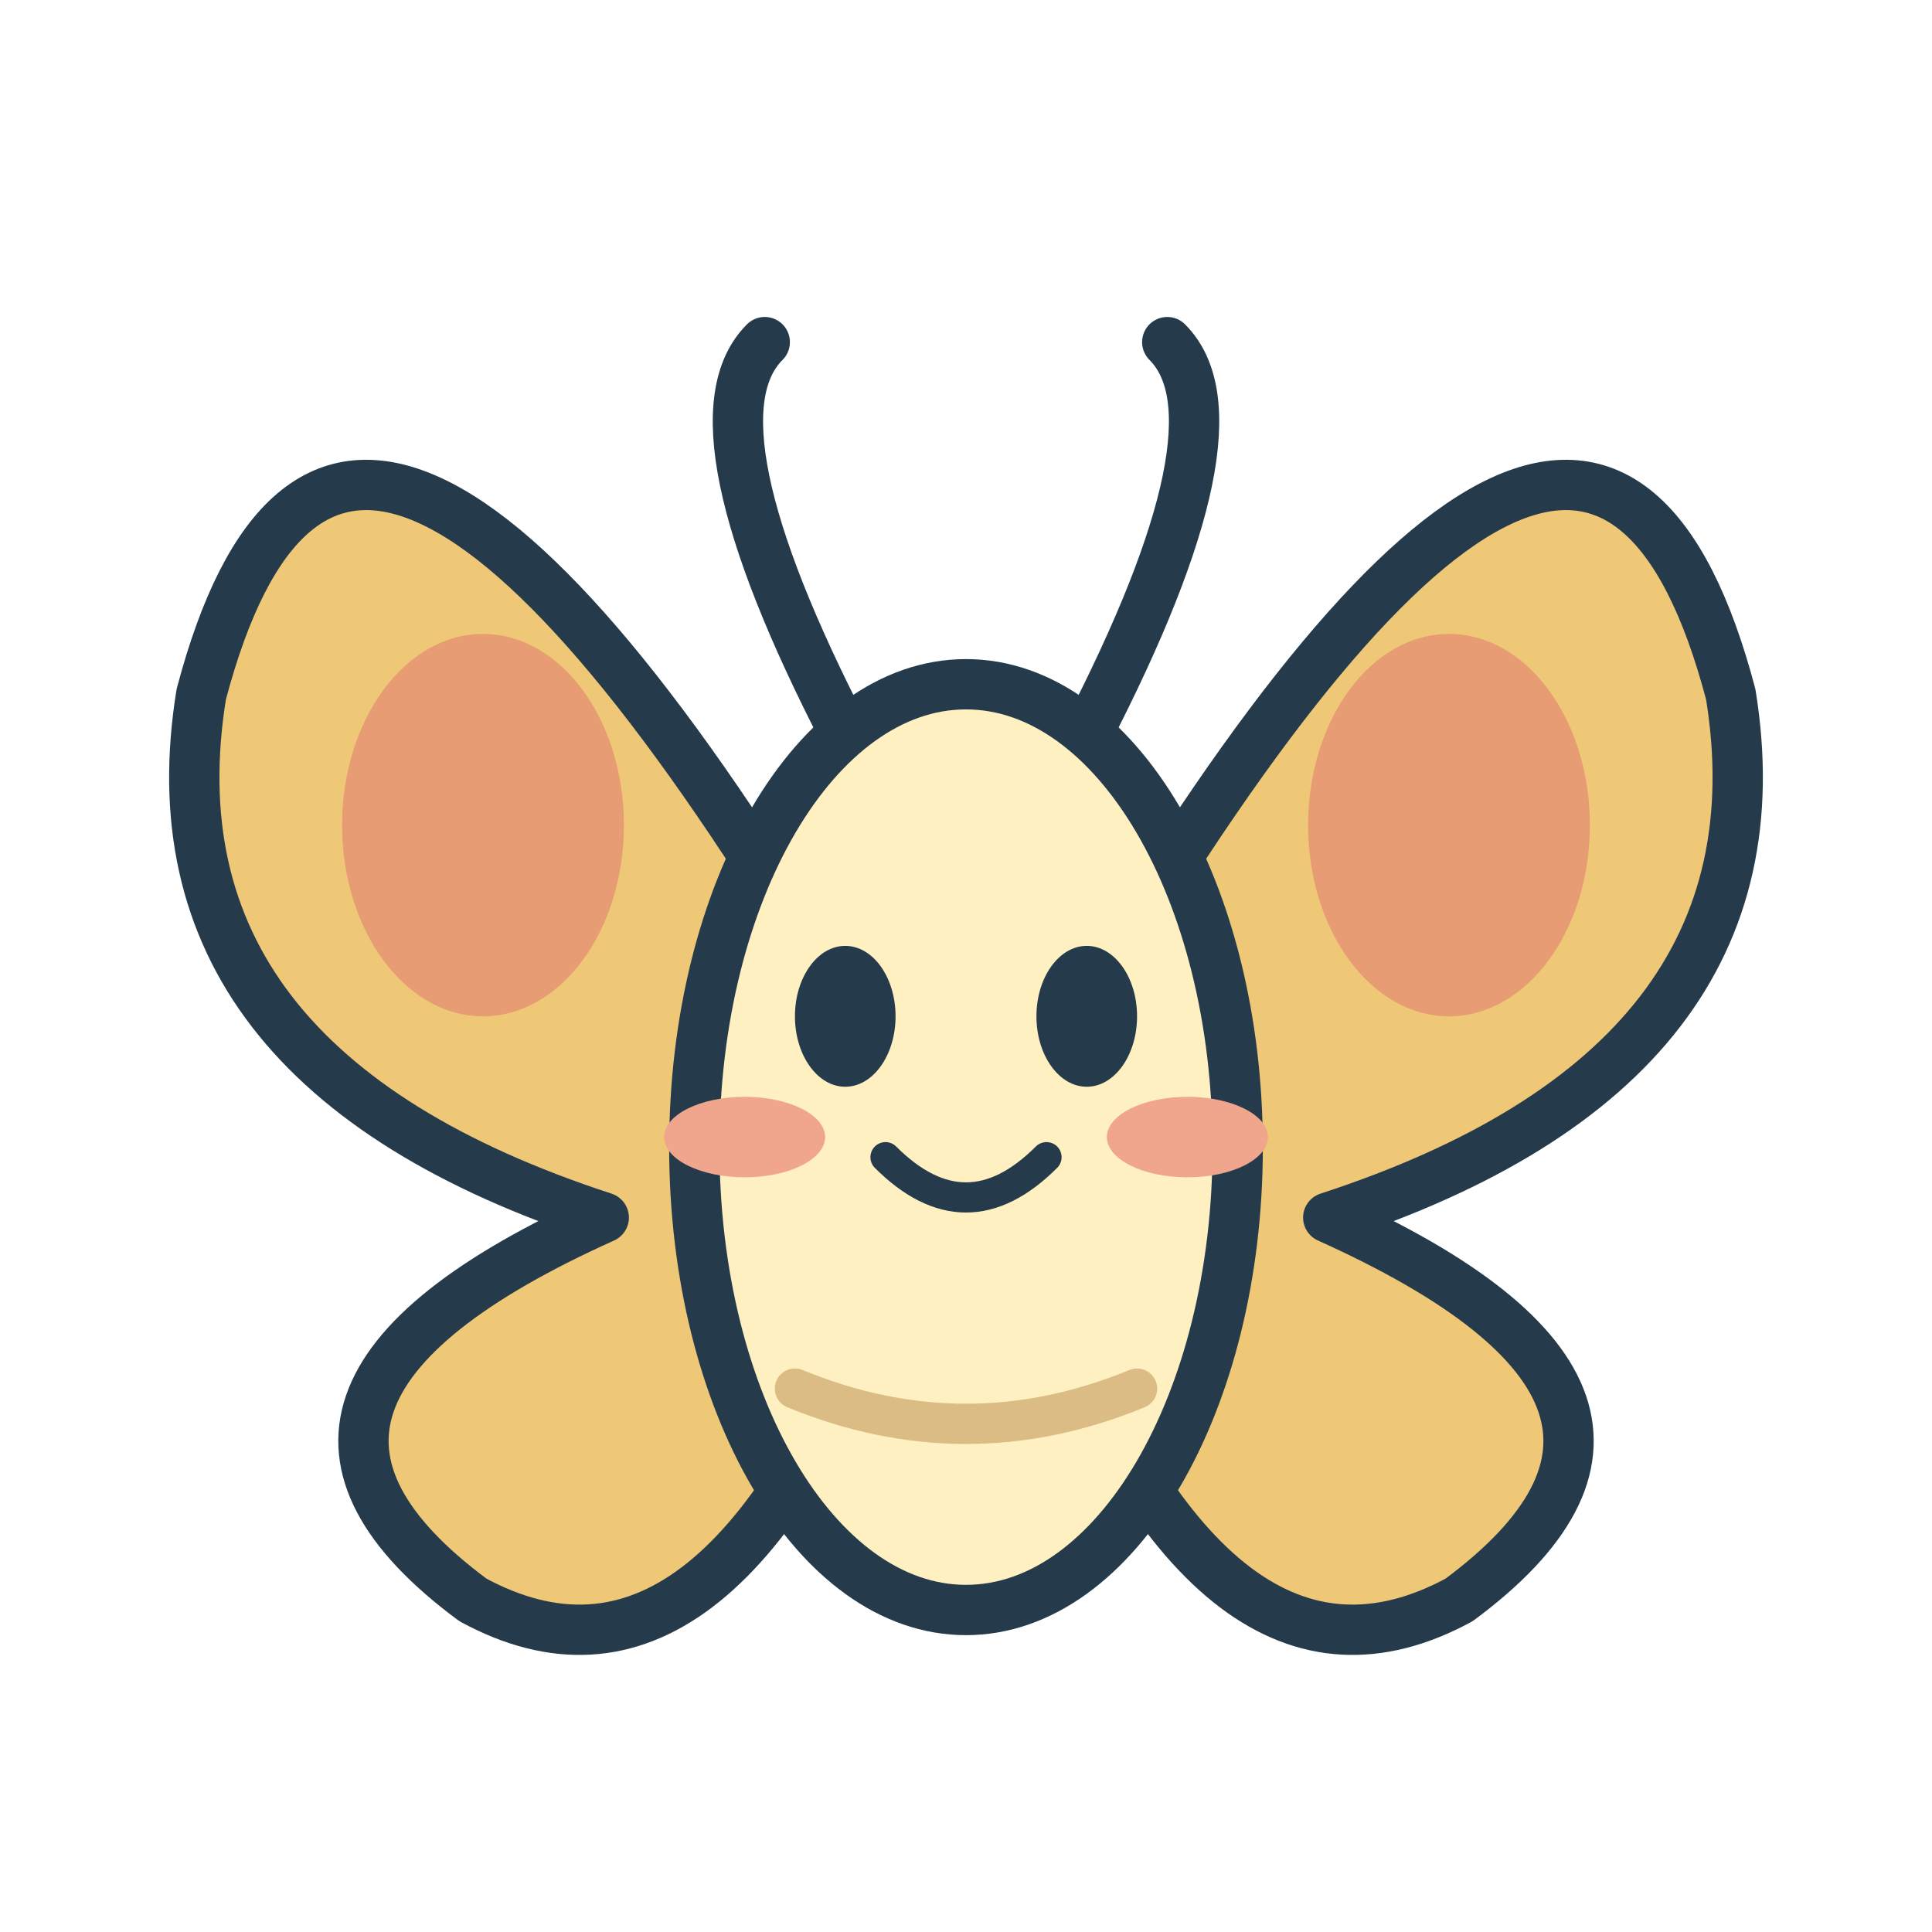
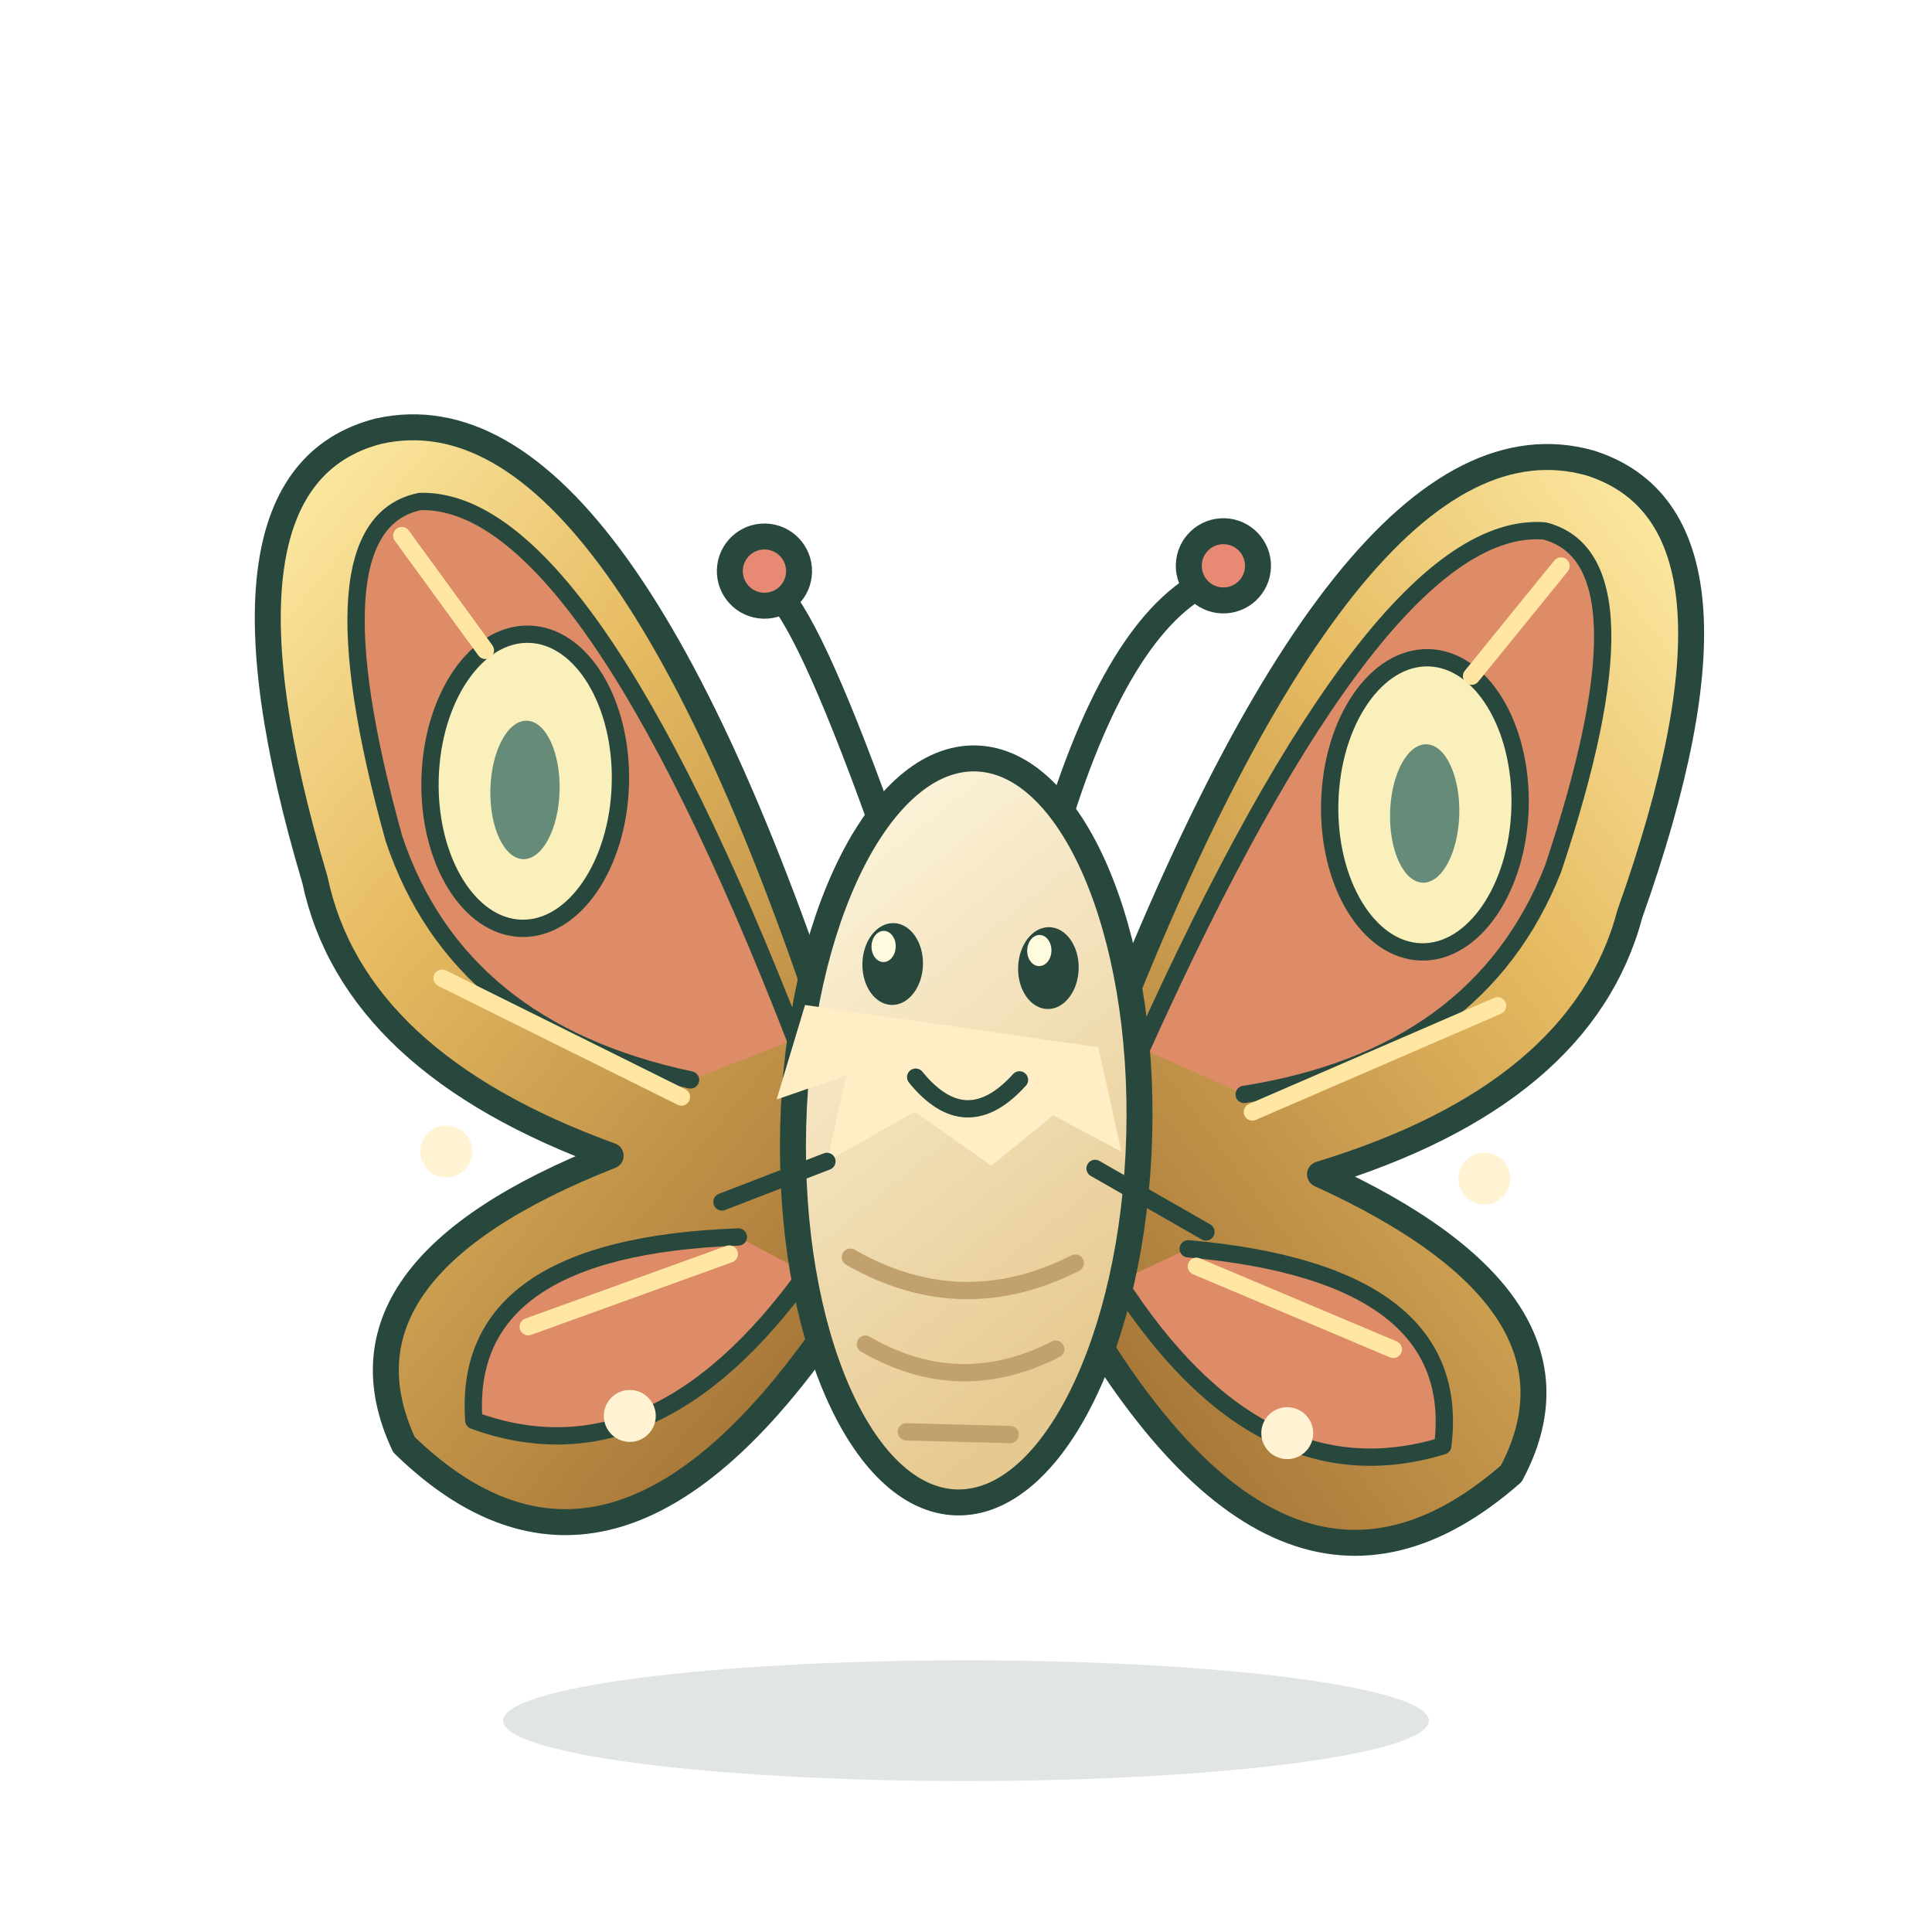
<svg xmlns="http://www.w3.org/2000/svg" width="192" height="192" viewBox="0 0 192 192">
-   <g stroke="#253b4b" stroke-width="5" stroke-linecap="round" stroke-linejoin="round">
-     <path d="M83 98 Q34 16 20 69 Q14 106 60 121 Q20 139 47 159 Q71 172 88 128" fill="#eec777" />
-     <path d="M109 98 Q158 16 172 69 Q178 106 132 121 Q172 139 145 159 Q121 172 104 128" fill="#eec777" />
-     <ellipse cx="48" cy="82" rx="14" ry="19" fill="#e79c73" stroke="none" />
-     <ellipse cx="144" cy="82" rx="14" ry="19" fill="#e79c73" stroke="none" />
-     <path d="M84 73 Q68 42 76 34 M108 73 Q124 42 116 34" fill="none" />
-     <ellipse cx="96" cy="114" rx="27" ry="46" fill="#fff0c2" />
-     <path d="M79 138 Q96 145 113 138" fill="none" stroke="#dabc84" stroke-width="4" />
-     <ellipse cx="84" cy="101" rx="5" ry="7" fill="#253b4b" stroke="none" />
-     <ellipse cx="108" cy="101" rx="5" ry="7" fill="#253b4b" stroke="none" />
-     <path d="M88 115 Q96 123 104 115" fill="none" stroke-width="3" />
-     <ellipse cx="74" cy="113" rx="8" ry="4" fill="#efa68c" stroke="none" />
-     <ellipse cx="118" cy="113" rx="8" ry="4" fill="#efa68c" stroke="none" />
+   <defs>
+     <linearGradient id="coral" x1="0" y1="0" x2="0.8" y2="1">
+       <stop stop-color="#ffd3a1" />
+       <stop offset="0.48" stop-color="#ee9876" />
+       <stop offset="1" stop-color="#c85b52" />
+     </linearGradient>
+     <linearGradient id="water" x1="0" y1="0" x2="0.7" y2="1">
+       <stop stop-color="#c6efdc" />
+       <stop offset="0.55" stop-color="#78c9bb" />
+       <stop offset="1" stop-color="#388c94" />
+     </linearGradient>
+     <linearGradient id="leaf" x1="0" y1="0" x2="0.5" y2="1">
+       <stop stop-color="#d9e29b" />
+       <stop offset="0.48" stop-color="#9cba76" />
+       <stop offset="1" stop-color="#527e5d" />
+     </linearGradient>
+     <linearGradient id="cream" x1="0" y1="0" x2="0.4" y2="1">
+       <stop stop-color="#fff9e4" />
+       <stop offset="1" stop-color="#e6c990" />
+     </linearGradient>
+     <linearGradient id="gold" x1="0" y1="0" x2="0.7" y2="1">
+       <stop stop-color="#fff0ac" />
+       <stop offset="0.42" stop-color="#e6ba61" />
+       <stop offset="1" stop-color="#a67738" />
+     </linearGradient>
+     <linearGradient id="forest" x1="0" y1="0" x2="0.6" y2="1">
+       <stop stop-color="#70a18b" />
+       <stop offset="1" stop-color="#284b43" />
+     </linearGradient>
+     <linearGradient id="navy" x1="0" y1="0" x2="0.5" y2="1">
+       <stop stop-color="#6c9b9c" />
+       <stop offset="1" stop-color="#28465d" />
+     </linearGradient>
+     <linearGradient id="skin" x1="0" y1="0" x2="0.3" y2="1">
+       <stop stop-color="#ffe4be" />
+       <stop offset="1" stop-color="#dba078" />
+     </linearGradient>
+     <radialGradient id="glow">
+       <stop stop-color="#fff3ae" stop-opacity="0.65" />
+       <stop offset="1" stop-color="#fff3ae" stop-opacity="0" />
+     </radialGradient>
+   </defs>
+   <g stroke-linecap="round" stroke-linejoin="round">
+     <ellipse cx="96" cy="171" rx="46" ry="6" fill="#183c32" stroke="none" stroke-width="3" opacity="0.13" />
+     <g transform="translate(96 96) scale(0.86) translate(-96 -96)">
+       <g transform="translate(0 -0.00)">
+         <g transform="rotate(1.50 96 116)">
+           <g transform="rotate(-0.00 96 111)">
+             <path d="M82 110 Q54 29 26 36 Q5 42 20 88 Q25 109 55 119 Q22 133 32 153 Q58 177 84 133Z" fill="url(#gold)" stroke="#28483e" stroke-width="3" />
+             <path d="M76 105 Q50 43 31 44 Q18 47 29 83 Q37 105 64 110 M70 128 Q38 130 40 150 Q61 157 78 132" fill="#de8b67" stroke="#28483e" stroke-width="2" />
+             <ellipse cx="44" cy="76" rx="11" ry="17" fill="#faf0bc" stroke="#28483e" stroke-width="2" />
+             <ellipse cx="44" cy="77" rx="4" ry="8" fill="#668b78" stroke="none" stroke-width="3" />
+             <path d="M35 99 L63 112 M46 139 L69 130 M29 48 L39 61" fill="none" stroke="#ffe7a3" stroke-width="2" />
+             <ellipse cx="36" cy="119" rx="3" ry="3" fill="#fff3d4" stroke="none" stroke-width="3" />
+             <ellipse cx="58" cy="149" rx="3" ry="3" fill="#fff3d4" stroke="none" stroke-width="3" />
+           </g>
+           <g transform="rotate(0.00 96 111)">
+             <g transform="translate(192 0) scale(-1 1)">
+               <path d="M82 110 Q54 29 26 36 Q5 42 20 88 Q25 109 55 119 Q22 133 32 153 Q58 177 84 133Z" fill="url(#gold)" stroke="#28483e" stroke-width="3" />
+               <path d="M76 105 Q50 43 31 44 Q18 47 29 83 Q37 105 64 110 M70 128 Q38 130 40 150 Q61 157 78 132" fill="#de8b67" stroke="#28483e" stroke-width="2" />
+               <ellipse cx="44" cy="76" rx="11" ry="17" fill="#faf0bc" stroke="#28483e" stroke-width="2" />
+               <ellipse cx="44" cy="77" rx="4" ry="8" fill="#668b78" stroke="none" stroke-width="3" />
+               <path d="M35 99 L63 112 M46 139 L69 130 M29 48 L39 61" fill="none" stroke="#ffe7a3" stroke-width="2" />
+               <ellipse cx="36" cy="119" rx="3" ry="3" fill="#fff3d4" stroke="none" stroke-width="3" />
+               <ellipse cx="58" cy="149" rx="3" ry="3" fill="#fff3d4" stroke="none" stroke-width="3" />
+             </g>
+           </g>
+           <path d="M85 79 Q76 56 72 53 M106 78 Q113 54 124 50" fill="none" stroke="#28483e" stroke-width="3" />
+           <ellipse cx="71" cy="51" rx="4" ry="4" fill="#e88974" stroke="#28483e" stroke-width="3" />
+           <ellipse cx="124" cy="49" rx="4" ry="4" fill="#e88974" stroke="#28483e" stroke-width="3" />
+           <ellipse cx="96" cy="115" rx="20" ry="43" fill="url(#cream)" stroke="#28483e" stroke-width="3" />
+           <path d="M77 101 L74 112 82 109 80 119 90 113 99 119 106 113 114 117 111 105" fill="#ffedc5" stroke="none" stroke-width="3" />
+           <ellipse cx="87" cy="96" rx="3.50" ry="4.73" fill="#28483e" stroke="none" stroke-width="3" />
+           <ellipse cx="85.90" cy="94" rx="1.40" ry="1.80" fill="#fffbdf" stroke="none" stroke-width="3" />
+           <ellipse cx="105" cy="96" rx="3.50" ry="4.73" fill="#28483e" stroke="none" stroke-width="3" />
+           <ellipse cx="103.90" cy="94" rx="1.40" ry="1.80" fill="#fffbdf" stroke="none" stroke-width="3" />
+           <path d="M90 109 Q96 116 102 109" fill="none" stroke="#28483e" stroke-width="2" />
+           <path d="M83 130 Q96 137 109 130 M85 140 Q96 146 107 140 M90 150h12" fill="none" stroke="#c1a26e" stroke-width="2" />
+           <g transform="rotate(-0.00 96 110)">
+             <path d="M80 119 L68 124 M111 119 L124 126" fill="none" stroke="#28483e" stroke-width="2" />
+           </g>
+         </g>
+       </g>
+     </g>
  </g>
</svg>
